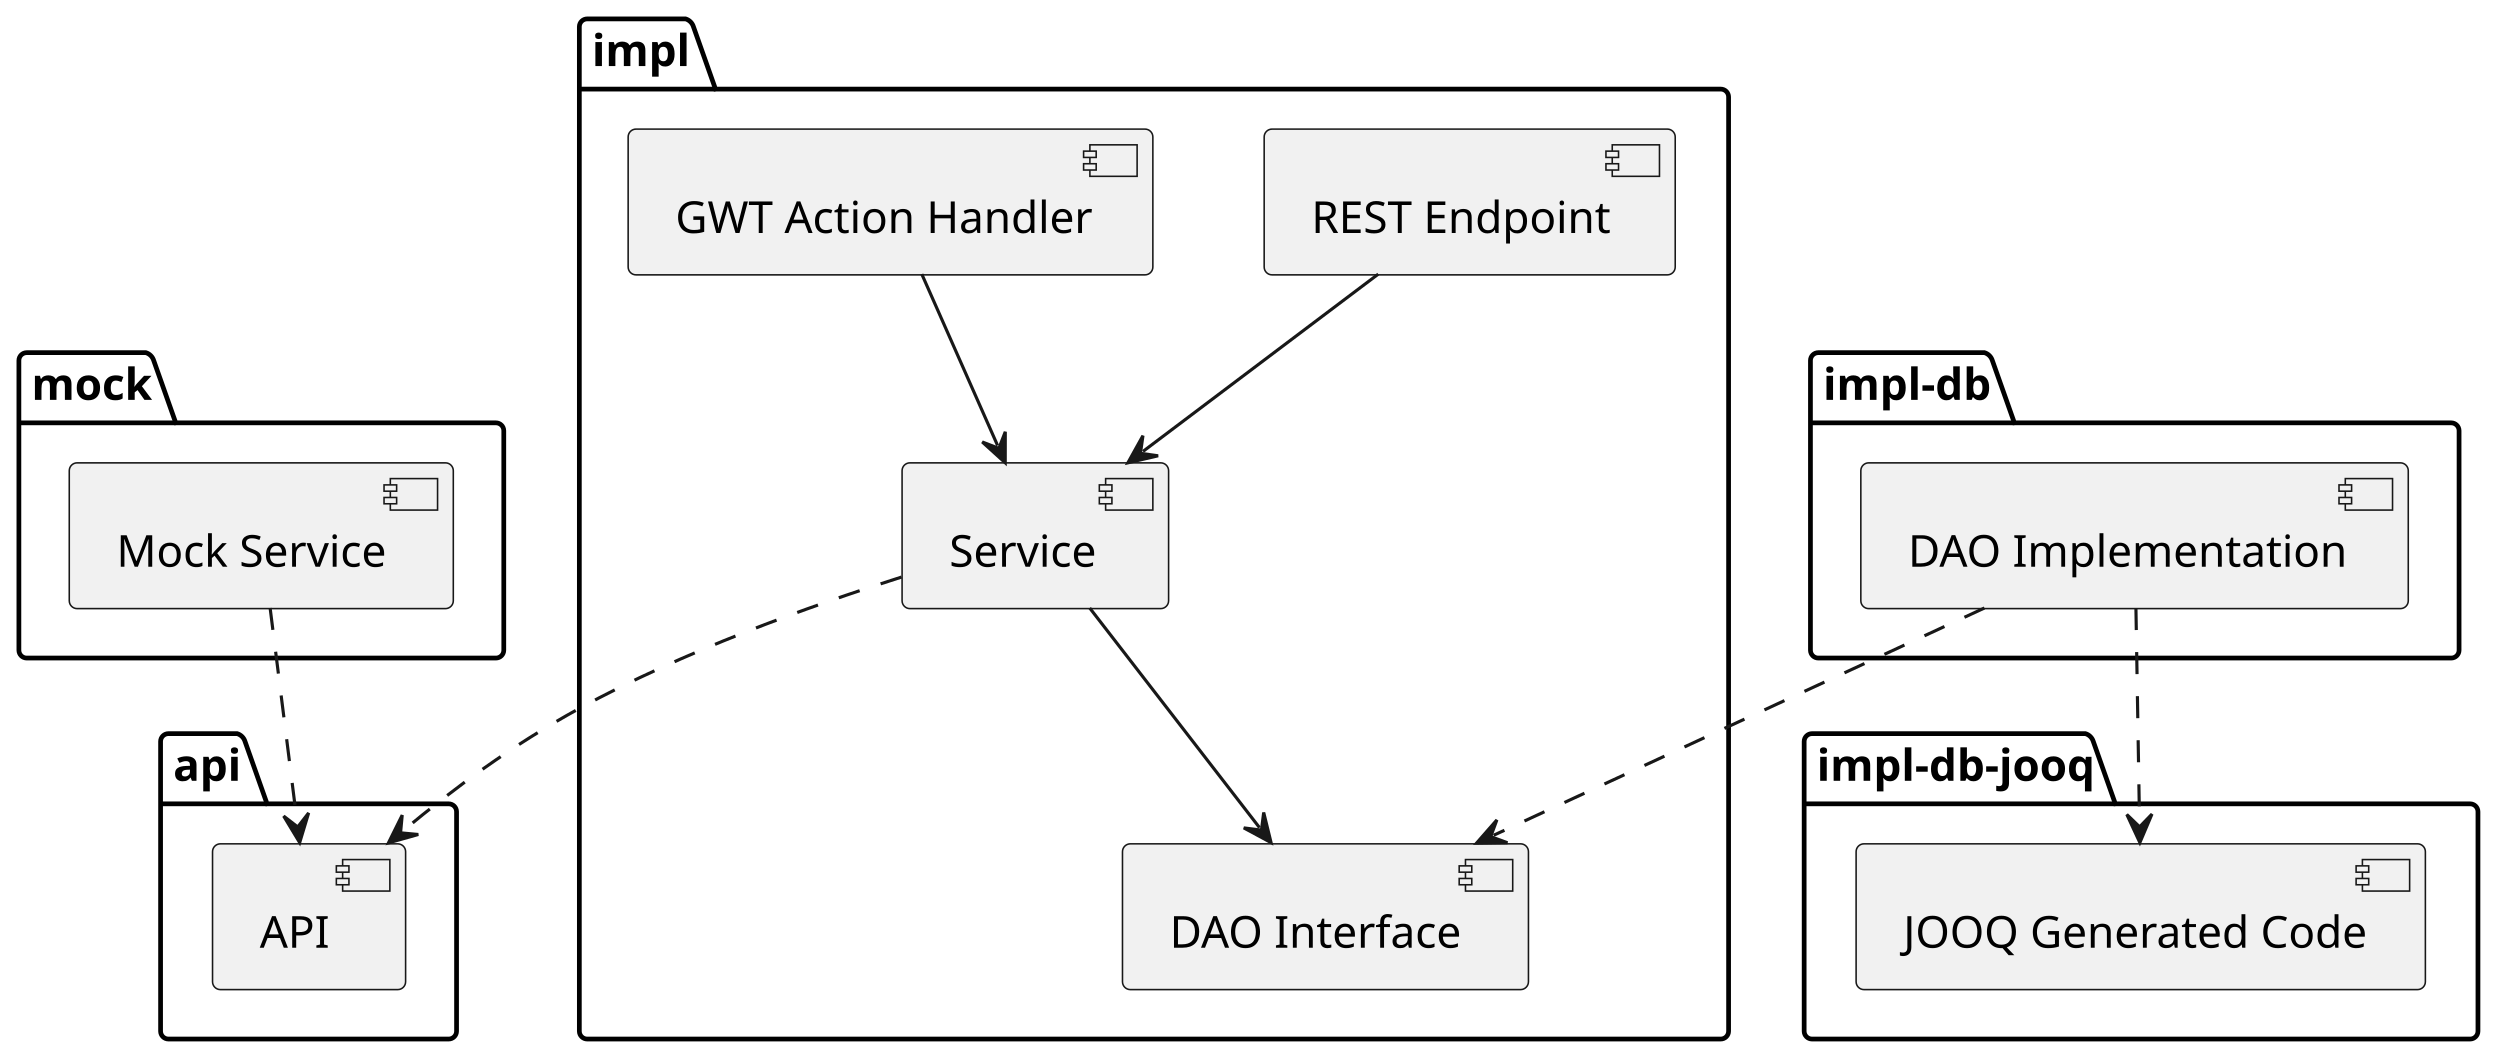
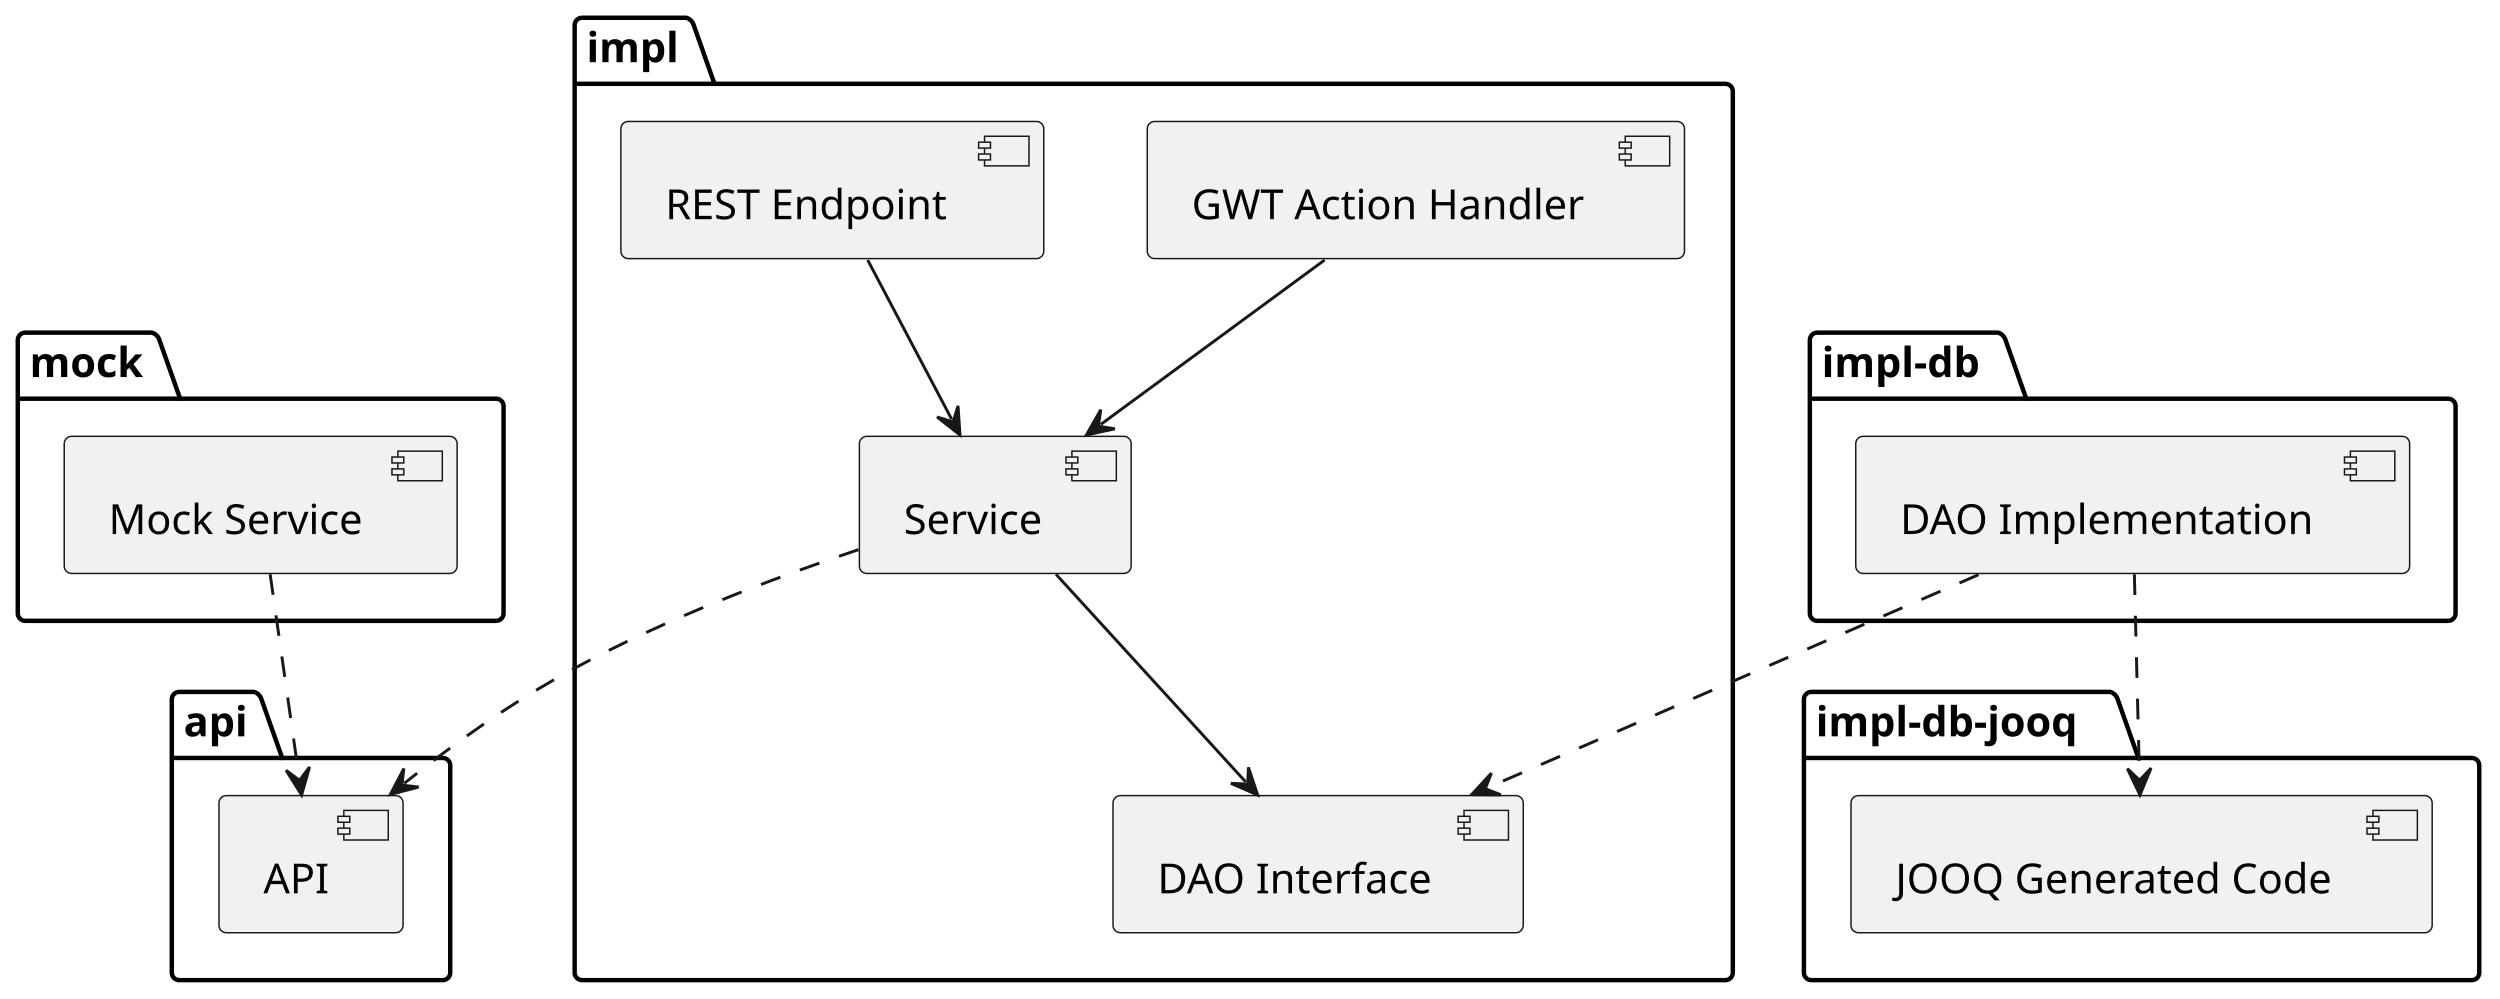
- <svg xmlns="http://www.w3.org/2000/svg" contentStyleType="text/css" data-diagram-type="DESCRIPTION" height="337px" preserveAspectRatio="none" style="width:794px;height:337px;background:#FFFFFF;" version="1.1" viewBox="0 0 794 337" width="794px" zoomAndPan="magnify">
+ <svg xmlns="http://www.w3.org/2000/svg" contentStyleType="text/css" data-diagram-type="DESCRIPTION" height="337px" preserveAspectRatio="none" style="width:844px;height:337px;background:#FFFFFF;" version="1.1" viewBox="0 0 844 337" width="844px" zoomAndPan="magnify">
  <defs />
  <g>
    <g class="cluster" data-qualified-name="api" data-source-line="2" id="ent0002">
-       <path d="M53.5,233 L75.322,233 A3.75,3.75 0 0 1 77.822,235.5 L84.822,255.297 L142.5,255.297 A2.5,2.5 0 0 1 145,257.797 L145,327.5 A2.5,2.5 0 0 1 142.5,330 L53.5,330 A2.5,2.5 0 0 1 51,327.5 L51,235.5 A2.5,2.5 0 0 1 53.5,233" fill="none" style="stroke:#000000;stroke-width:1.5;" />
-       <line style="stroke:#000000;stroke-width:1.5;" x1="51" x2="84.822" y1="255.297" y2="255.297" />
-       <text fill="#000000" font-family="sans-serif" font-size="14" font-weight="bold" lengthAdjust="spacing" textLength="20.822" x="55" y="247.995">api</text>
+       <path d="M60.5,233.59 L85.768,233.59 A3.75,3.75 0 0 1 88.268,236.09 L95.268,255.887 L149.5,255.887 A2.5,2.5 0 0 1 152,258.387 L152,328.39 A2.5,2.5 0 0 1 149.5,330.89 L60.5,330.89 A2.5,2.5 0 0 1 58,328.39 L58,236.09 A2.5,2.5 0 0 1 60.5,233.59" fill="none" style="stroke:#000000;stroke-width:1.5;" />
+       <line style="stroke:#000000;stroke-width:1.5;" x1="58" x2="95.268" y1="255.887" y2="255.887" />
+       <text fill="#000000" font-family="sans-serif" font-size="14" font-weight="bold" lengthAdjust="spacing" textLength="24.268" x="62" y="248.585">api</text>
    </g>
    <g class="cluster" data-qualified-name="impl" data-source-line="6" id="ent0004">
-       <path d="M186.5,6 L217.742,6 A3.75,3.75 0 0 1 220.242,8.5 L227.242,28.297 L546.5,28.297 A2.5,2.5 0 0 1 549,30.797 L549,327.5 A2.5,2.5 0 0 1 546.5,330 L186.5,330 A2.5,2.5 0 0 1 184,327.5 L184,8.5 A2.5,2.5 0 0 1 186.5,6" fill="none" style="stroke:#000000;stroke-width:1.5;" />
-       <line style="stroke:#000000;stroke-width:1.5;" x1="184" x2="227.242" y1="28.297" y2="28.297" />
-       <text fill="#000000" font-family="sans-serif" font-size="14" font-weight="bold" lengthAdjust="spacing" textLength="30.242" x="188" y="20.995">impl</text>
+       <path d="M196.5,6 L231.707,6 A3.75,3.75 0 0 1 234.207,8.5 L241.207,28.297 L582.5,28.297 A2.5,2.5 0 0 1 585,30.797 L585,328.39 A2.5,2.5 0 0 1 582.5,330.89 L196.5,330.89 A2.5,2.5 0 0 1 194,328.39 L194,8.5 A2.5,2.5 0 0 1 196.5,6" fill="none" style="stroke:#000000;stroke-width:1.5;" />
+       <line style="stroke:#000000;stroke-width:1.5;" x1="194" x2="241.207" y1="28.297" y2="28.297" />
+       <text fill="#000000" font-family="sans-serif" font-size="14" font-weight="bold" lengthAdjust="spacing" textLength="34.207" x="198" y="20.995">impl</text>
    </g>
    <g class="cluster" data-qualified-name="impl-db" data-source-line="13" id="ent0009">
-       <path d="M577.5,112 L630.269,112 A3.75,3.75 0 0 1 632.769,114.5 L639.769,134.297 L778.5,134.297 A2.5,2.5 0 0 1 781,136.797 L781,206.5 A2.5,2.5 0 0 1 778.5,209 L577.5,209 A2.5,2.5 0 0 1 575,206.5 L575,114.5 A2.5,2.5 0 0 1 577.5,112" fill="none" style="stroke:#000000;stroke-width:1.5;" />
-       <line style="stroke:#000000;stroke-width:1.5;" x1="575" x2="639.769" y1="134.297" y2="134.297" />
-       <text fill="#000000" font-family="sans-serif" font-size="14" font-weight="bold" lengthAdjust="spacing" textLength="51.769" x="579" y="126.995">impl-db</text>
+       <path d="M613.5,112.3 L674.561,112.3 A3.75,3.75 0 0 1 677.061,114.8 L684.061,134.597 L826.5,134.597 A2.5,2.5 0 0 1 829,137.097 L829,207.09 A2.5,2.5 0 0 1 826.5,209.59 L613.5,209.59 A2.5,2.5 0 0 1 611,207.09 L611,114.8 A2.5,2.5 0 0 1 613.5,112.3" fill="none" style="stroke:#000000;stroke-width:1.5;" />
+       <line style="stroke:#000000;stroke-width:1.5;" x1="611" x2="684.061" y1="134.597" y2="134.597" />
+       <text fill="#000000" font-family="sans-serif" font-size="14" font-weight="bold" lengthAdjust="spacing" textLength="60.06" x="615" y="127.295">impl-db</text>
    </g>
    <g class="cluster" data-qualified-name="impl-db-jooq" data-source-line="17" id="ent0011">
-       <path d="M575.5,233 L662.332,233 A3.75,3.75 0 0 1 664.832,235.5 L671.832,255.297 L784.5,255.297 A2.5,2.5 0 0 1 787,257.797 L787,327.5 A2.5,2.5 0 0 1 784.5,330 L575.5,330 A2.5,2.5 0 0 1 573,327.5 L573,235.5 A2.5,2.5 0 0 1 575.5,233" fill="none" style="stroke:#000000;stroke-width:1.5;" />
-       <line style="stroke:#000000;stroke-width:1.5;" x1="573" x2="671.832" y1="255.297" y2="255.297" />
-       <text fill="#000000" font-family="sans-serif" font-size="14" font-weight="bold" lengthAdjust="spacing" textLength="85.832" x="577" y="247.995">impl-db-jooq</text>
+       <path d="M611.5,233.59 L712.428,233.59 A3.75,3.75 0 0 1 714.928,236.09 L721.928,255.887 L834.5,255.887 A2.5,2.5 0 0 1 837,258.387 L837,328.39 A2.5,2.5 0 0 1 834.5,330.89 L611.5,330.89 A2.5,2.5 0 0 1 609,328.39 L609,236.09 A2.5,2.5 0 0 1 611.5,233.59" fill="none" style="stroke:#000000;stroke-width:1.5;" />
+       <line style="stroke:#000000;stroke-width:1.5;" x1="609" x2="721.928" y1="255.887" y2="255.887" />
+       <text fill="#000000" font-family="sans-serif" font-size="14" font-weight="bold" lengthAdjust="spacing" textLength="99.928" x="613" y="248.585">impl-db-jooq</text>
    </g>
    <g class="cluster" data-qualified-name="mock" data-source-line="21" id="ent0013">
-       <path d="M8.5,112 L46.318,112 A3.75,3.75 0 0 1 48.818,114.5 L55.818,134.297 L157.5,134.297 A2.5,2.5 0 0 1 160,136.797 L160,206.5 A2.5,2.5 0 0 1 157.5,209 L8.5,209 A2.5,2.5 0 0 1 6,206.5 L6,114.5 A2.5,2.5 0 0 1 8.5,112" fill="none" style="stroke:#000000;stroke-width:1.5;" />
-       <line style="stroke:#000000;stroke-width:1.5;" x1="6" x2="55.818" y1="134.297" y2="134.297" />
-       <text fill="#000000" font-family="sans-serif" font-size="14" font-weight="bold" lengthAdjust="spacing" textLength="36.818" x="10" y="126.995">mock</text>
+       <path d="M8.5,112.3 L51.315,112.3 A3.75,3.75 0 0 1 53.815,114.8 L60.815,134.597 L167.5,134.597 A2.5,2.5 0 0 1 170,137.097 L170,207.09 A2.5,2.5 0 0 1 167.5,209.59 L8.5,209.59 A2.5,2.5 0 0 1 6,207.09 L6,114.8 A2.5,2.5 0 0 1 8.5,112.3" fill="none" style="stroke:#000000;stroke-width:1.5;" />
+       <line style="stroke:#000000;stroke-width:1.5;" x1="6" x2="60.815" y1="134.597" y2="134.597" />
+       <text fill="#000000" font-family="sans-serif" font-size="14" font-weight="bold" lengthAdjust="spacing" textLength="41.815" x="10" y="127.295">mock</text>
    </g>
    <g class="entity" data-qualified-name="api.API" data-source-line="3" id="ent0003">
-       <rect fill="#F1F1F1" height="46.297" rx="2.5" ry="2.5" style="stroke:#181818;stroke-width:0.5;" width="61.321" x="67.5" y="268" />
-       <rect fill="#F1F1F1" height="10" style="stroke:#181818;stroke-width:0.5;" width="15" x="108.821" y="273" />
-       <rect fill="#F1F1F1" height="2" style="stroke:#181818;stroke-width:0.5;" width="4" x="106.821" y="275" />
-       <rect fill="#F1F1F1" height="2" style="stroke:#181818;stroke-width:0.5;" width="4" x="106.821" y="279" />
-       <text fill="#000000" font-family="sans-serif" font-size="14" lengthAdjust="spacing" textLength="21.321" x="82.5" y="300.995">API</text>
+       <rect fill="#F1F1F1" height="46.297" rx="2.5" ry="2.5" style="stroke:#181818;stroke-width:0.5;" width="62.148" x="73.93" y="268.59" />
+       <rect fill="#F1F1F1" height="10" style="stroke:#181818;stroke-width:0.5;" width="15" x="116.078" y="273.59" />
+       <rect fill="#F1F1F1" height="2" style="stroke:#181818;stroke-width:0.5;" width="4" x="114.078" y="275.59" />
+       <rect fill="#F1F1F1" height="2" style="stroke:#181818;stroke-width:0.5;" width="4" x="114.078" y="279.59" />
+       <text fill="#000000" font-family="sans-serif" font-size="14" lengthAdjust="spacing" textLength="22.148" x="88.93" y="301.585">API</text>
    </g>
    <g class="entity" data-qualified-name="impl.REST Endpoint" data-source-line="7" id="ent0005">
-       <rect fill="#F1F1F1" height="46.297" rx="2.5" ry="2.5" style="stroke:#181818;stroke-width:0.5;" width="130.549" x="401.5" y="41" />
-       <rect fill="#F1F1F1" height="10" style="stroke:#181818;stroke-width:0.5;" width="15" x="512.049" y="46" />
-       <rect fill="#F1F1F1" height="2" style="stroke:#181818;stroke-width:0.5;" width="4" x="510.049" y="48" />
-       <rect fill="#F1F1F1" height="2" style="stroke:#181818;stroke-width:0.5;" width="4" x="510.049" y="52" />
-       <text fill="#000000" font-family="sans-serif" font-size="14" lengthAdjust="spacing" textLength="90.549" x="416.5" y="73.995">REST Endpoint</text>
+       <rect fill="#F1F1F1" height="46.297" rx="2.5" ry="2.5" style="stroke:#181818;stroke-width:0.5;" width="142.772" x="209.61" y="41" />
+       <rect fill="#F1F1F1" height="10" style="stroke:#181818;stroke-width:0.5;" width="15" x="332.382" y="46" />
+       <rect fill="#F1F1F1" height="2" style="stroke:#181818;stroke-width:0.5;" width="4" x="330.382" y="48" />
+       <rect fill="#F1F1F1" height="2" style="stroke:#181818;stroke-width:0.5;" width="4" x="330.382" y="52" />
+       <text fill="#000000" font-family="sans-serif" font-size="14" lengthAdjust="spacing" textLength="102.772" x="224.61" y="73.995">REST Endpoint</text>
    </g>
    <g class="entity" data-qualified-name="impl.GWT Action Handler" data-source-line="8" id="ent0006">
-       <rect fill="#F1F1F1" height="46.297" rx="2.5" ry="2.5" style="stroke:#181818;stroke-width:0.5;" width="166.649" x="199.5" y="41" />
-       <rect fill="#F1F1F1" height="10" style="stroke:#181818;stroke-width:0.5;" width="15" x="346.149" y="46" />
-       <rect fill="#F1F1F1" height="2" style="stroke:#181818;stroke-width:0.5;" width="4" x="344.149" y="48" />
-       <rect fill="#F1F1F1" height="2" style="stroke:#181818;stroke-width:0.5;" width="4" x="344.149" y="52" />
-       <text fill="#000000" font-family="sans-serif" font-size="14" lengthAdjust="spacing" textLength="126.649" x="214.5" y="73.995">GWT Action Handler</text>
+       <rect fill="#F1F1F1" height="46.297" rx="2.5" ry="2.5" style="stroke:#181818;stroke-width:0.5;" width="181.36" x="387.32" y="41" />
+       <rect fill="#F1F1F1" height="10" style="stroke:#181818;stroke-width:0.5;" width="15" x="548.68" y="46" />
+       <rect fill="#F1F1F1" height="2" style="stroke:#181818;stroke-width:0.5;" width="4" x="546.68" y="48" />
+       <rect fill="#F1F1F1" height="2" style="stroke:#181818;stroke-width:0.5;" width="4" x="546.68" y="52" />
+       <text fill="#000000" font-family="sans-serif" font-size="14" lengthAdjust="spacing" textLength="141.36" x="402.32" y="73.995">GWT Action Handler</text>
    </g>
    <g class="entity" data-qualified-name="impl.Service" data-source-line="9" id="ent0007">
-       <rect fill="#F1F1F1" height="46.297" rx="2.5" ry="2.5" style="stroke:#181818;stroke-width:0.5;" width="84.645" x="286.5" y="147" />
-       <rect fill="#F1F1F1" height="10" style="stroke:#181818;stroke-width:0.5;" width="15" x="351.146" y="152" />
-       <rect fill="#F1F1F1" height="2" style="stroke:#181818;stroke-width:0.5;" width="4" x="349.146" y="154" />
-       <rect fill="#F1F1F1" height="2" style="stroke:#181818;stroke-width:0.5;" width="4" x="349.146" y="158" />
-       <text fill="#000000" font-family="sans-serif" font-size="14" lengthAdjust="spacing" textLength="44.645" x="301.5" y="179.995">Service</text>
+       <rect fill="#F1F1F1" height="46.297" rx="2.5" ry="2.5" style="stroke:#181818;stroke-width:0.5;" width="91.741" x="290.13" y="147.3" />
+       <rect fill="#F1F1F1" height="10" style="stroke:#181818;stroke-width:0.5;" width="15" x="361.871" y="152.3" />
+       <rect fill="#F1F1F1" height="2" style="stroke:#181818;stroke-width:0.5;" width="4" x="359.871" y="154.3" />
+       <rect fill="#F1F1F1" height="2" style="stroke:#181818;stroke-width:0.5;" width="4" x="359.871" y="158.3" />
+       <text fill="#000000" font-family="sans-serif" font-size="14" lengthAdjust="spacing" textLength="51.741" x="305.13" y="180.295">Service</text>
    </g>
    <g class="entity" data-qualified-name="impl.DAO Interface" data-source-line="10" id="ent0008">
-       <rect fill="#F1F1F1" height="46.297" rx="2.5" ry="2.5" style="stroke:#181818;stroke-width:0.5;" width="128.935" x="356.5" y="268" />
-       <rect fill="#F1F1F1" height="10" style="stroke:#181818;stroke-width:0.5;" width="15" x="465.435" y="273" />
-       <rect fill="#F1F1F1" height="2" style="stroke:#181818;stroke-width:0.5;" width="4" x="463.435" y="275" />
-       <rect fill="#F1F1F1" height="2" style="stroke:#181818;stroke-width:0.5;" width="4" x="463.435" y="279" />
-       <text fill="#000000" font-family="sans-serif" font-size="14" lengthAdjust="spacing" textLength="88.936" x="371.5" y="300.995">DAO Interface</text>
+       <rect fill="#F1F1F1" height="46.297" rx="2.5" ry="2.5" style="stroke:#181818;stroke-width:0.5;" width="138.506" x="375.75" y="268.59" />
+       <rect fill="#F1F1F1" height="10" style="stroke:#181818;stroke-width:0.5;" width="15" x="494.256" y="273.59" />
+       <rect fill="#F1F1F1" height="2" style="stroke:#181818;stroke-width:0.5;" width="4" x="492.256" y="275.59" />
+       <rect fill="#F1F1F1" height="2" style="stroke:#181818;stroke-width:0.5;" width="4" x="492.256" y="279.59" />
+       <text fill="#000000" font-family="sans-serif" font-size="14" lengthAdjust="spacing" textLength="98.506" x="390.75" y="301.585">DAO Interface</text>
    </g>
    <g class="entity" data-qualified-name="impl-db.DAO Implementation" data-source-line="14" id="ent0010">
-       <rect fill="#F1F1F1" height="46.297" rx="2.5" ry="2.5" style="stroke:#181818;stroke-width:0.5;" width="173.868" x="591" y="147" />
-       <rect fill="#F1F1F1" height="10" style="stroke:#181818;stroke-width:0.5;" width="15" x="744.868" y="152" />
-       <rect fill="#F1F1F1" height="2" style="stroke:#181818;stroke-width:0.5;" width="4" x="742.868" y="154" />
-       <rect fill="#F1F1F1" height="2" style="stroke:#181818;stroke-width:0.5;" width="4" x="742.868" y="158" />
-       <text fill="#000000" font-family="sans-serif" font-size="14" lengthAdjust="spacing" textLength="133.868" x="606" y="179.995">DAO Implementation</text>
+       <rect fill="#F1F1F1" height="46.297" rx="2.5" ry="2.5" style="stroke:#181818;stroke-width:0.5;" width="186.993" x="626.5" y="147.3" />
+       <rect fill="#F1F1F1" height="10" style="stroke:#181818;stroke-width:0.5;" width="15" x="793.493" y="152.3" />
+       <rect fill="#F1F1F1" height="2" style="stroke:#181818;stroke-width:0.5;" width="4" x="791.493" y="154.3" />
+       <rect fill="#F1F1F1" height="2" style="stroke:#181818;stroke-width:0.5;" width="4" x="791.493" y="158.3" />
+       <text fill="#000000" font-family="sans-serif" font-size="14" lengthAdjust="spacing" textLength="146.993" x="641.5" y="180.295">DAO Implementation</text>
    </g>
    <g class="entity" data-qualified-name="impl-db-jooq.JOOQ Generated Code" data-source-line="18" id="ent0012">
-       <rect fill="#F1F1F1" height="46.297" rx="2.5" ry="2.5" style="stroke:#181818;stroke-width:0.5;" width="180.8" x="589.5" y="268" />
-       <rect fill="#F1F1F1" height="10" style="stroke:#181818;stroke-width:0.5;" width="15" x="750.3" y="273" />
-       <rect fill="#F1F1F1" height="2" style="stroke:#181818;stroke-width:0.5;" width="4" x="748.3" y="275" />
-       <rect fill="#F1F1F1" height="2" style="stroke:#181818;stroke-width:0.5;" width="4" x="748.3" y="279" />
-       <text fill="#000000" font-family="sans-serif" font-size="14" lengthAdjust="spacing" textLength="140.8" x="604.5" y="300.995">JOOQ Generated Code</text>
+       <rect fill="#F1F1F1" height="46.297" rx="2.5" ry="2.5" style="stroke:#181818;stroke-width:0.5;" width="196.201" x="624.9" y="268.59" />
+       <rect fill="#F1F1F1" height="10" style="stroke:#181818;stroke-width:0.5;" width="15" x="801.101" y="273.59" />
+       <rect fill="#F1F1F1" height="2" style="stroke:#181818;stroke-width:0.5;" width="4" x="799.101" y="275.59" />
+       <rect fill="#F1F1F1" height="2" style="stroke:#181818;stroke-width:0.5;" width="4" x="799.101" y="279.59" />
+       <text fill="#000000" font-family="sans-serif" font-size="14" lengthAdjust="spacing" textLength="156.201" x="639.9" y="301.585">JOOQ Generated Code</text>
    </g>
    <g class="entity" data-qualified-name="mock.Mock Service" data-source-line="22" id="ent0014">
-       <rect fill="#F1F1F1" height="46.297" rx="2.5" ry="2.5" style="stroke:#181818;stroke-width:0.5;" width="121.97" x="22" y="147" />
-       <rect fill="#F1F1F1" height="10" style="stroke:#181818;stroke-width:0.5;" width="15" x="123.97" y="152" />
-       <rect fill="#F1F1F1" height="2" style="stroke:#181818;stroke-width:0.5;" width="4" x="121.97" y="154" />
-       <rect fill="#F1F1F1" height="2" style="stroke:#181818;stroke-width:0.5;" width="4" x="121.97" y="158" />
-       <text fill="#000000" font-family="sans-serif" font-size="14" lengthAdjust="spacing" textLength="81.97" x="37" y="179.995">Mock Service</text>
+       <rect fill="#F1F1F1" height="46.297" rx="2.5" ry="2.5" style="stroke:#181818;stroke-width:0.5;" width="132.641" x="21.68" y="147.3" />
+       <rect fill="#F1F1F1" height="10" style="stroke:#181818;stroke-width:0.5;" width="15" x="134.321" y="152.3" />
+       <rect fill="#F1F1F1" height="2" style="stroke:#181818;stroke-width:0.5;" width="4" x="132.321" y="154.3" />
+       <rect fill="#F1F1F1" height="2" style="stroke:#181818;stroke-width:0.5;" width="4" x="132.321" y="158.3" />
+       <text fill="#000000" font-family="sans-serif" font-size="14" lengthAdjust="spacing" textLength="92.641" x="36.68" y="180.295">Mock Service</text>
    </g>
    <g class="link" data-entity-1="ent0007" data-entity-2="ent0003" data-link-type="dependency" data-source-line="25" id="lnk15">
-       <path d="M286.34,183.27 C256.67,192.66 216.73,207.04 184,225 C162.18,236.97 144.437,250.219 127.987,263.869" fill="none" id="Service-to-API" style="stroke:#181818;stroke-width:1;stroke-dasharray:7,7;" />
-       <polygon fill="#181818" points="123.37,267.7,132.85,265.031,127.218,264.507,127.742,258.875,123.37,267.7" style="stroke:#181818;stroke-width:1;" />
+       <path d="M289.86,185.54 C261.39,195.08 224.6,208.95 194,225.59 C171.79,237.67 153.522,250.871 136.482,264.451" fill="none" id="Service-to-API" style="stroke:#181818;stroke-width:1;stroke-dasharray:7,7;" />
+       <polygon fill="#181818" points="131.79,268.19,141.321,265.709,135.7,265.074,136.335,259.453,131.79,268.19" style="stroke:#181818;stroke-width:1;" />
    </g>
    <g class="link" data-entity-1="ent0005" data-entity-2="ent0007" data-link-type="dependency" data-source-line="26" id="lnk16">
-       <path d="M437.73,87.06 C414.31,104.7 386.422,125.729 363.012,143.369" fill="none" id="REST Endpoint-to-Service" style="stroke:#181818;stroke-width:1;" />
-       <polygon fill="#181818" points="358.22,146.98,367.815,144.758,362.213,143.971,363.001,138.369,358.22,146.98" style="stroke:#181818;stroke-width:1;" />
+       <path d="M292.93,87.78 C302.16,105.27 312.071,124.073 321.291,141.553" fill="none" id="REST Endpoint-to-Service" style="stroke:#181818;stroke-width:1;" />
+       <polygon fill="#181818" points="324.09,146.86,323.429,137.033,321.757,142.438,316.353,140.766,324.09,146.86" style="stroke:#181818;stroke-width:1;" />
    </g>
    <g class="link" data-entity-1="ent0006" data-entity-2="ent0007" data-link-type="dependency" data-source-line="27" id="lnk17">
-       <path d="M292.76,87.06 C300.56,104.7 309.034,123.853 316.834,141.493" fill="none" id="GWT Action Handler-to-Service" style="stroke:#181818;stroke-width:1;" />
-       <polygon fill="#181818" points="319.26,146.98,319.279,137.131,317.238,142.407,311.962,140.366,319.26,146.98" style="stroke:#181818;stroke-width:1;" />
+       <path d="M447.19,87.78 C423.37,105.27 395.386,125.828 371.586,143.308" fill="none" id="GWT Action Handler-to-Service" style="stroke:#181818;stroke-width:1;" />
+       <polygon fill="#181818" points="366.75,146.86,376.372,144.756,370.78,143.9,371.636,138.309,366.75,146.86" style="stroke:#181818;stroke-width:1;" />
    </g>
    <g class="link" data-entity-1="ent0007" data-entity-2="ent0008" data-link-type="dependency" data-source-line="28" id="lnk18">
-       <path d="M346.09,193.1 C362.51,214.34 383.53,241.533 400.02,262.863" fill="none" id="Service-to-DAO Interface" style="stroke:#181818;stroke-width:1;" />
-       <polygon fill="#181818" points="403.69,267.61,401.35,258.043,400.632,263.654,395.021,262.936,403.69,267.61" style="stroke:#181818;stroke-width:1;" />
+       <path d="M356.5,193.88 C375.99,215.21 401.082,242.681 420.542,263.971" fill="none" id="Service-to-DAO Interface" style="stroke:#181818;stroke-width:1;" />
+       <polygon fill="#181818" points="424.59,268.4,421.47,259.058,421.217,264.709,415.565,264.456,424.59,268.4" style="stroke:#181818;stroke-width:1;" />
    </g>
    <g class="link" data-entity-1="ent0010" data-entity-2="ent0008" data-link-type="dependency" data-source-line="29" id="lnk19">
-       <path d="M630.26,193.1 C584.25,214.41 520.435,243.959 474.365,265.289" fill="none" id="DAO Implementation-to-DAO Interface" style="stroke:#181818;stroke-width:1;stroke-dasharray:7,7;" />
-       <polygon fill="#181818" points="468.92,267.81,478.768,267.659,473.457,265.709,475.406,260.399,468.92,267.81" style="stroke:#181818;stroke-width:1;" />
+       <path d="M667.95,194.02 C618.9,215.3 551.325,244.623 502.345,265.863" fill="none" id="DAO Implementation-to-DAO Interface" style="stroke:#181818;stroke-width:1;stroke-dasharray:7,7;" />
+       <polygon fill="#181818" points="496.84,268.25,506.688,268.339,501.427,266.261,503.506,261,496.84,268.25" style="stroke:#181818;stroke-width:1;" />
    </g>
    <g class="link" data-entity-1="ent0010" data-entity-2="ent0012" data-link-type="dependency" data-source-line="30" id="lnk20">
-       <path d="M678.37,193.1 C678.73,214.34 679.172,240.281 679.522,261.611" fill="none" id="DAO Implementation-to-JOOQ Generated Code" style="stroke:#181818;stroke-width:1;stroke-dasharray:7,7;" />
-       <polygon fill="#181818" points="679.62,267.61,683.472,258.546,679.538,262.611,675.473,258.677,679.62,267.61" style="stroke:#181818;stroke-width:1;" />
+       <path d="M720.56,193.88 C721.1,215.21 721.748,241.112 722.288,262.402" fill="none" id="DAO Implementation-to-JOOQ Generated Code" style="stroke:#181818;stroke-width:1;stroke-dasharray:7,7;" />
+       <polygon fill="#181818" points="722.44,268.4,726.211,259.301,722.313,263.402,718.213,259.504,722.44,268.4" style="stroke:#181818;stroke-width:1;" />
    </g>
    <g class="link" data-entity-1="ent0014" data-entity-2="ent0003" data-link-type="dependency" data-source-line="31" id="lnk21">
-       <path d="M85.79,193.1 C88.46,214.34 91.739,240.327 94.429,261.657" fill="none" id="Mock Service-to-API" style="stroke:#181818;stroke-width:1;stroke-dasharray:7,7;" />
-       <polygon fill="#181818" points="95.18,267.61,98.022,258.18,94.554,262.649,90.085,259.181,95.18,267.61" style="stroke:#181818;stroke-width:1;" />
+       <path d="M91.2,193.88 C94.24,215.21 97.932,241.17 100.972,262.46" fill="none" id="Mock Service-to-API" style="stroke:#181818;stroke-width:1;stroke-dasharray:7,7;" />
+       <polygon fill="#181818" points="101.82,268.4,104.508,258.925,101.113,263.45,96.588,260.056,101.82,268.4" style="stroke:#181818;stroke-width:1;" />
    </g>
  </g>
</svg>
